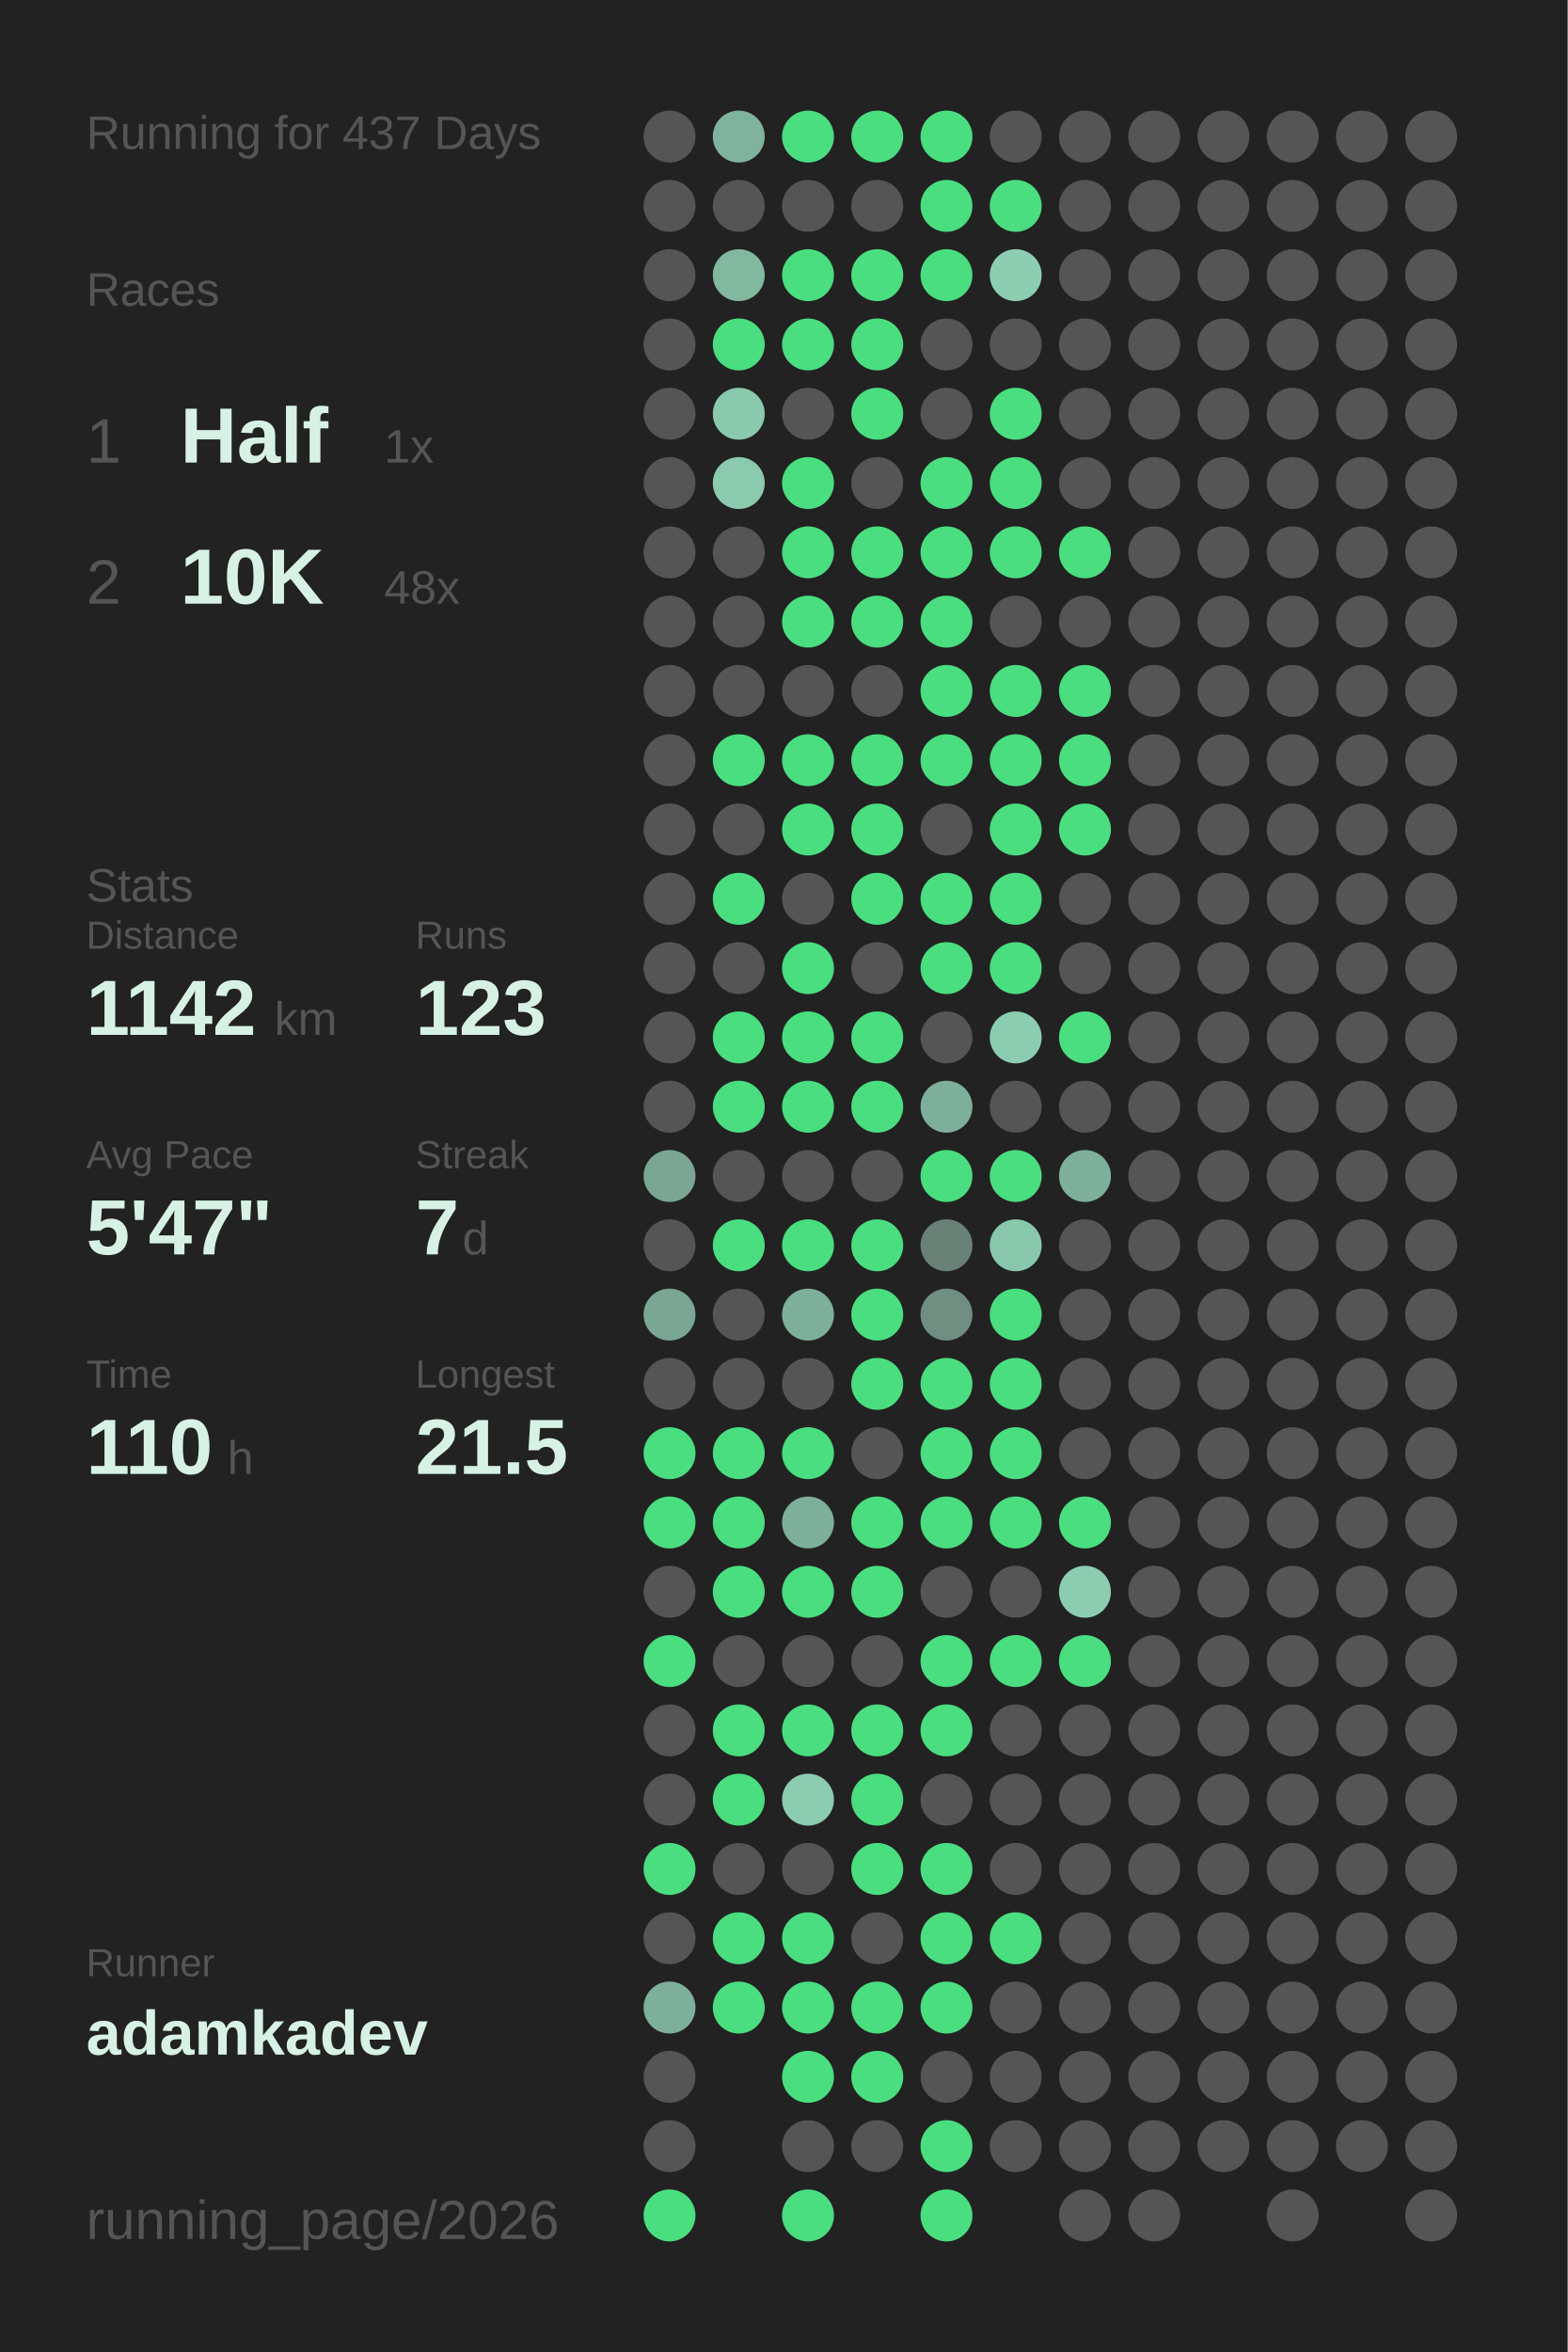
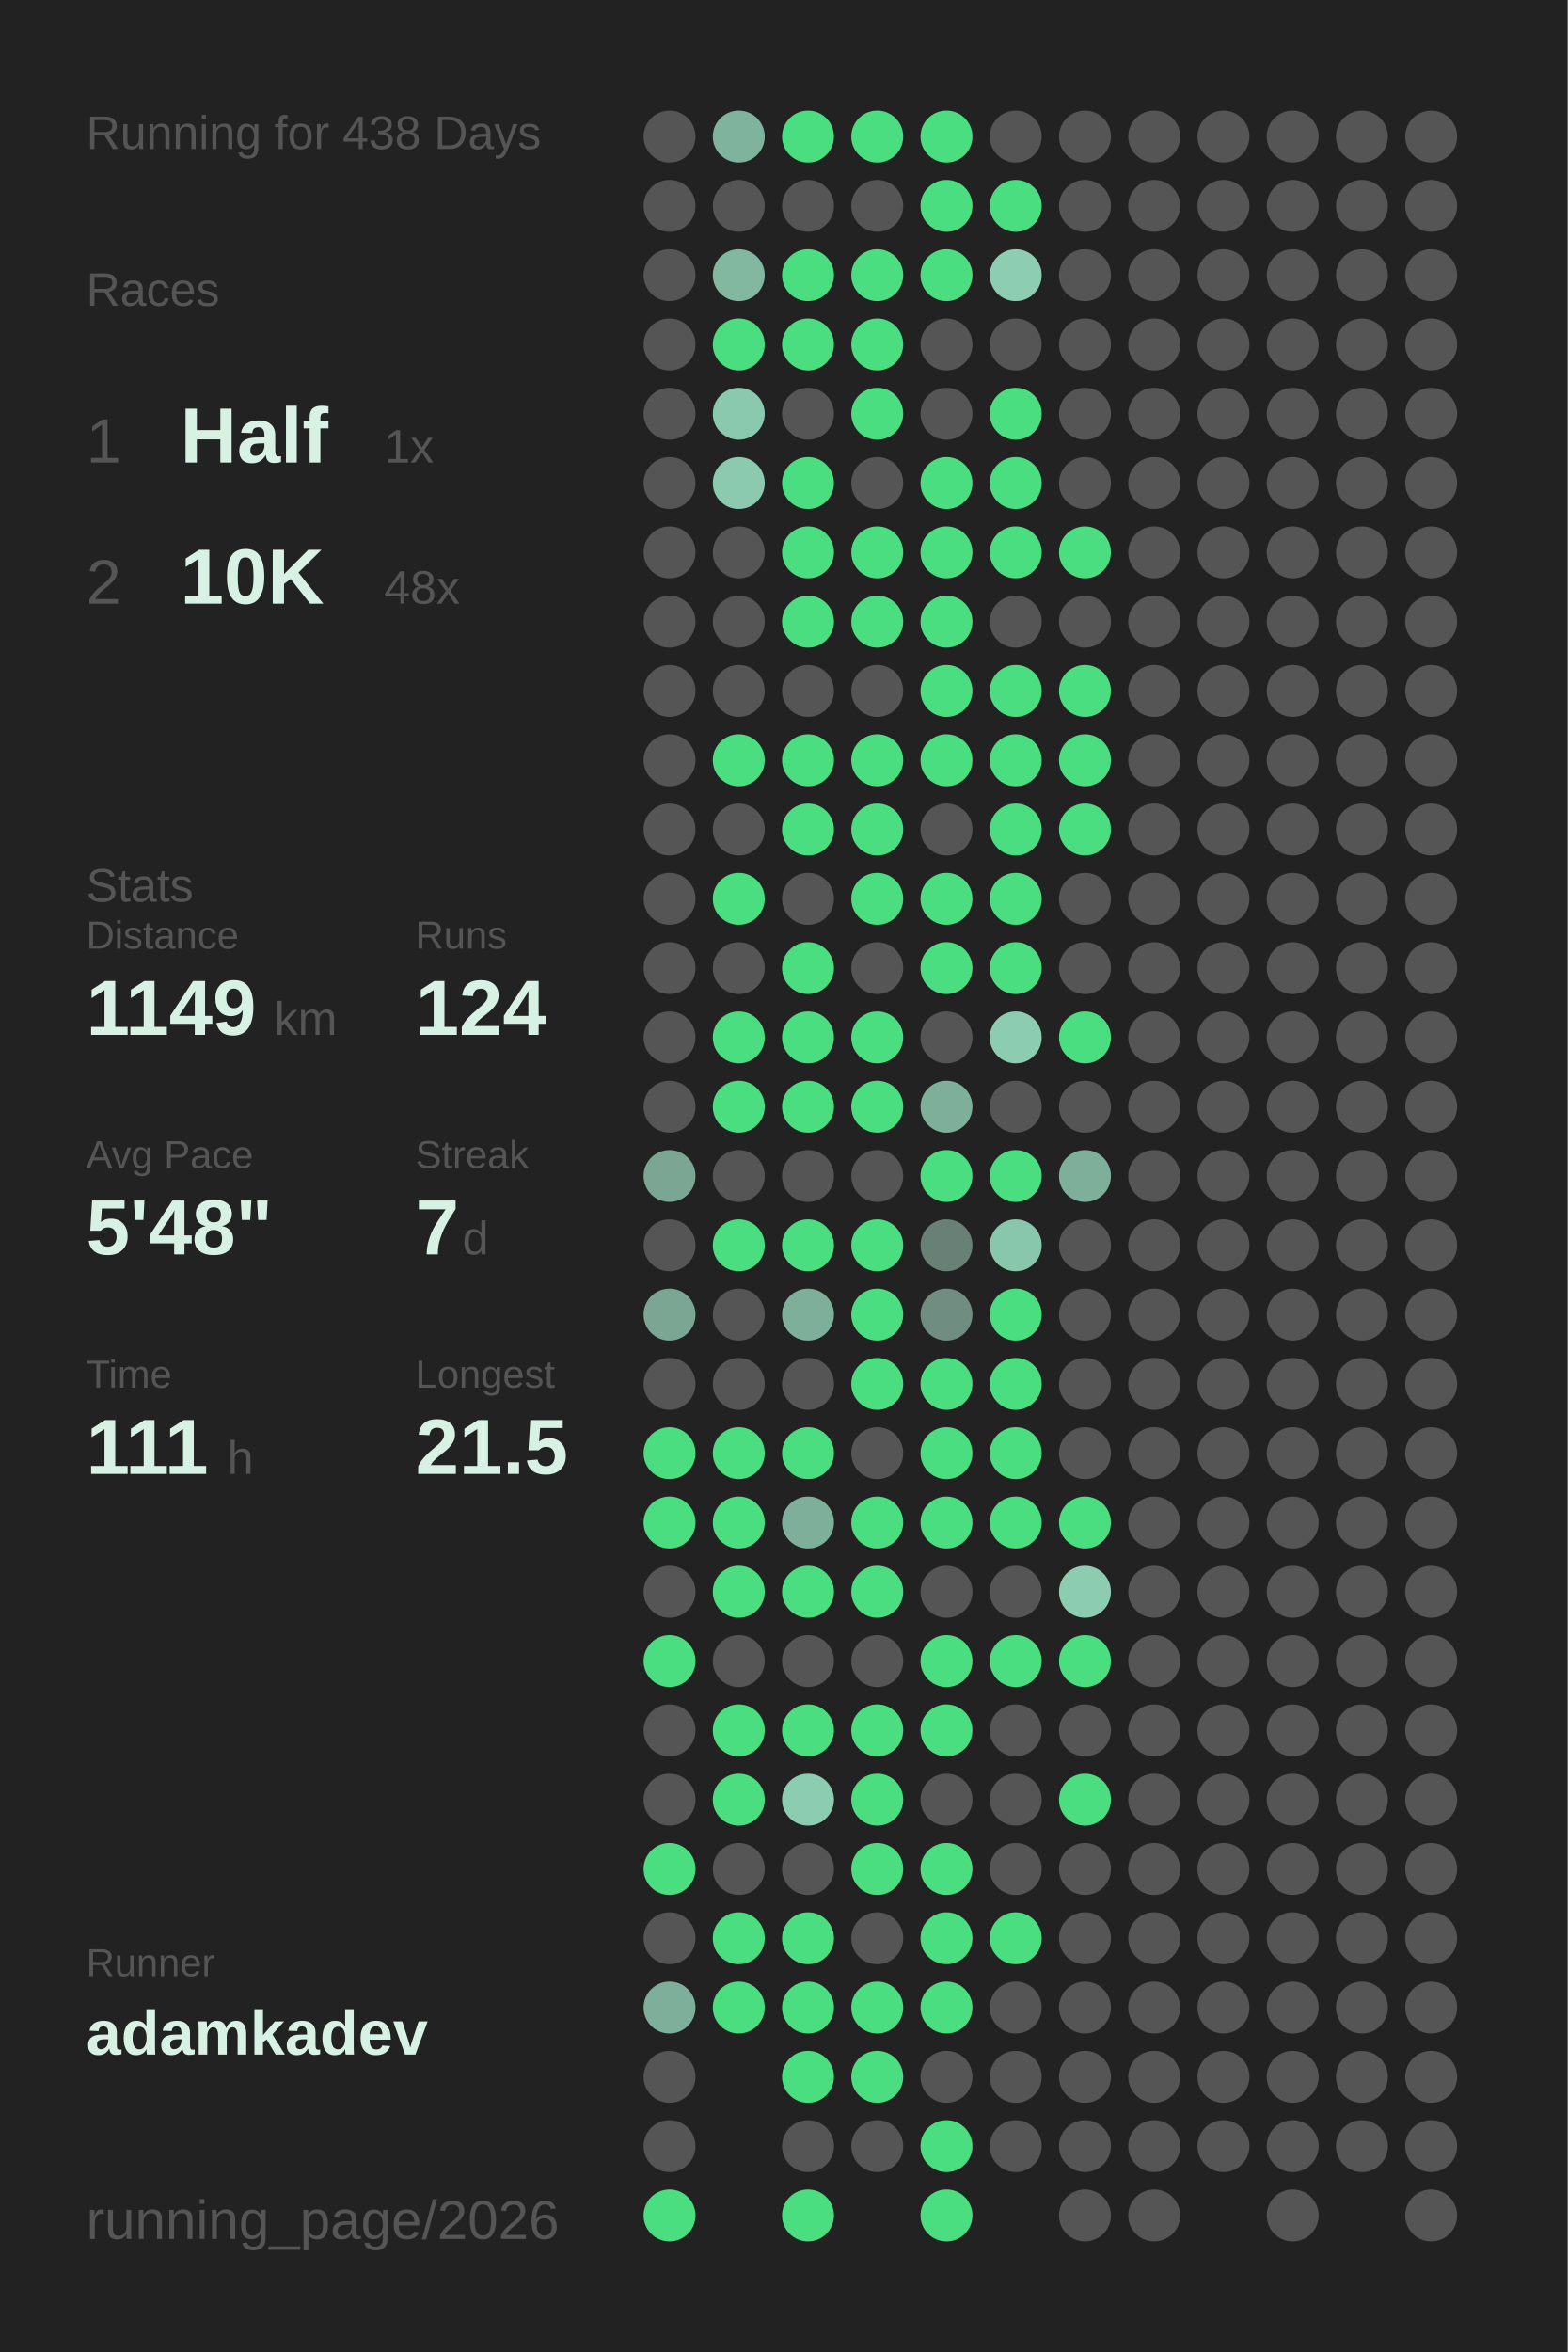
<svg xmlns="http://www.w3.org/2000/svg" baseProfile="full" height="300mm" version="1.1" viewBox="0,0,200,300" width="200mm">
  <defs />
  <rect fill="#222222" height="300" width="200" x="0" y="0" />
-   <text fill="#555555" style="font-size:6px; font-family:Arial;" x="11" y="19">Running for 437 Days</text>
+   <text fill="#555555" style="font-size:6px; font-family:Arial;" x="11" y="19">Running for 438 Days</text>
  <text fill="#555555" style="font-size:6px; font-family:Arial;" x="11" y="39">Races</text>
  <text fill="#555555" style="font-size:8px; font-family:Arial;" x="11" y="59">1</text>
  <text fill="#D7F2E5" style="font-size:10px; font-family:Arial; font-weight:bold;" x="23" y="59">Half</text>
  <text fill="#555555" style="font-size:6px; font-family:Arial;" x="49" y="59">1x</text>
  <text fill="#555555" style="font-size:8px; font-family:Arial;" x="11" y="77">2</text>
  <text fill="#D7F2E5" style="font-size:10px; font-family:Arial; font-weight:bold;" x="23" y="77">10K</text>
  <text fill="#555555" style="font-size:6px; font-family:Arial;" x="49" y="77">48x</text>
  <text fill="#555555" style="font-size:6px; font-family:Arial;" x="11" y="115">Stats</text>
  <text fill="#555555" style="font-size:5px; font-family:Arial;" x="11" y="121">Distance</text>
-   <text fill="#D7F2E5" style="font-size:10px; font-family:Arial; font-weight:bold;" x="11" y="132">1142</text>
+   <text fill="#D7F2E5" style="font-size:10px; font-family:Arial; font-weight:bold;" x="11" y="132">1149</text>
  <text fill="#555555" style="font-size:6px; font-family:Arial;" x="35" y="132">km</text>
  <text fill="#555555" style="font-size:5px; font-family:Arial;" x="53" y="121">Runs</text>
-   <text fill="#D7F2E5" style="font-size:10px; font-family:Arial; font-weight:bold;" x="53" y="132">123</text>
+   <text fill="#D7F2E5" style="font-size:10px; font-family:Arial; font-weight:bold;" x="53" y="132">124</text>
  <text fill="#555555" style="font-size:5px; font-family:Arial;" x="11" y="149">Avg Pace</text>
-   <text fill="#D7F2E5" style="font-size:10px; font-family:Arial; font-weight:bold;" x="11" y="160">5'47"</text>
+   <text fill="#D7F2E5" style="font-size:10px; font-family:Arial; font-weight:bold;" x="11" y="160">5'48"</text>
  <text fill="#555555" style="font-size:5px; font-family:Arial;" x="53" y="149">Streak</text>
  <text fill="#D7F2E5" style="font-size:10px; font-family:Arial; font-weight:bold;" x="53" y="160">7</text>
  <text fill="#555555" style="font-size:6px; font-family:Arial;" x="59" y="160">d</text>
  <text fill="#555555" style="font-size:5px; font-family:Arial;" x="11" y="177">Time</text>
-   <text fill="#D7F2E5" style="font-size:10px; font-family:Arial; font-weight:bold;" x="11" y="188">110</text>
+   <text fill="#D7F2E5" style="font-size:10px; font-family:Arial; font-weight:bold;" x="11" y="188">111</text>
  <text fill="#555555" style="font-size:6px; font-family:Arial;" x="29" y="188">h</text>
  <text fill="#555555" style="font-size:5px; font-family:Arial;" x="53" y="177">Longest</text>
  <text fill="#D7F2E5" style="font-size:10px; font-family:Arial; font-weight:bold;" x="53" y="188">21.5</text>
  <text fill="#555555" style="font-size:5px; font-family:Arial;" x="11" y="252.065">Runner</text>
  <text fill="#D7F2E5" style="font-size:8px; font-family:Arial; font-weight:bold;" x="11" y="262.065">adamkadev</text>
  <text fill="#555555" style="font-size:7px; font-family:Arial;" x="11" y="285.581">running_page/2026</text>
  <circle cx="85.417" cy="17.419" fill="#555555" r="3.312" />
  <circle cx="85.417" cy="26.258" fill="#555555" r="3.312" />
  <circle cx="85.417" cy="35.097" fill="#555555" r="3.312" />
  <circle cx="85.417" cy="43.935" fill="#555555" r="3.312" />
  <circle cx="85.417" cy="52.774" fill="#555555" r="3.312" />
  <circle cx="85.417" cy="61.613" fill="#555555" r="3.312" />
  <circle cx="85.417" cy="70.452" fill="#555555" r="3.312" />
  <circle cx="85.417" cy="79.29" fill="#555555" r="3.312" />
  <circle cx="85.417" cy="88.129" fill="#555555" r="3.312" />
  <circle cx="85.417" cy="96.968" fill="#555555" r="3.312" />
  <circle cx="85.417" cy="105.806" fill="#555555" r="3.312" />
  <circle cx="85.417" cy="114.645" fill="#555555" r="3.312" />
  <circle cx="85.417" cy="123.484" fill="#555555" r="3.312" />
  <circle cx="85.417" cy="132.323" fill="#555555" r="3.312" />
  <circle cx="85.417" cy="141.161" fill="#555555" r="3.312" />
  <circle cx="85.417" cy="150" fill="#7aa693" r="3.312" />
  <circle cx="85.417" cy="158.839" fill="#555555" r="3.312" />
  <circle cx="85.417" cy="167.677" fill="#7aa693" r="3.312" />
  <circle cx="85.417" cy="176.516" fill="#555555" r="3.312" />
  <circle cx="85.417" cy="185.355" fill="#4ADE80" r="3.312" />
  <circle cx="85.417" cy="194.194" fill="#4ADE80" r="3.312" />
  <circle cx="85.417" cy="203.032" fill="#555555" r="3.312" />
  <circle cx="85.417" cy="211.871" fill="#4ADE80" r="3.312" />
  <circle cx="85.417" cy="220.71" fill="#555555" r="3.312" />
  <circle cx="85.417" cy="229.548" fill="#555555" r="3.312" />
  <circle cx="85.417" cy="238.387" fill="#4ADE80" r="3.312" />
  <circle cx="85.417" cy="247.226" fill="#555555" r="3.312" />
  <circle cx="85.417" cy="256.065" fill="#7eaf9a" r="3.312" />
  <circle cx="85.417" cy="264.903" fill="#555555" r="3.312" />
  <circle cx="85.417" cy="273.742" fill="#555555" r="3.312" />
  <circle cx="85.417" cy="282.581" fill="#4ADE80" r="3.312" />
  <circle cx="94.25" cy="17.419" fill="#80b39d" r="3.312" />
  <circle cx="94.25" cy="26.258" fill="#555555" r="3.312" />
  <circle cx="94.25" cy="35.097" fill="#82b7a0" r="3.312" />
  <circle cx="94.25" cy="43.935" fill="#4ADE80" r="3.312" />
  <circle cx="94.25" cy="52.774" fill="#8ac9ae" r="3.312" />
  <circle cx="94.25" cy="61.613" fill="#8bcaaf" r="3.312" />
  <circle cx="94.25" cy="70.452" fill="#555555" r="3.312" />
  <circle cx="94.25" cy="79.29" fill="#555555" r="3.312" />
  <circle cx="94.25" cy="88.129" fill="#555555" r="3.312" />
  <circle cx="94.25" cy="96.968" fill="#4ADE80" r="3.312" />
  <circle cx="94.25" cy="105.806" fill="#555555" r="3.312" />
  <circle cx="94.25" cy="114.645" fill="#4ADE80" r="3.312" />
  <circle cx="94.25" cy="123.484" fill="#555555" r="3.312" />
  <circle cx="94.25" cy="132.323" fill="#4ADE80" r="3.312" />
  <circle cx="94.25" cy="141.161" fill="#4ADE80" r="3.312" />
  <circle cx="94.25" cy="150" fill="#555555" r="3.312" />
  <circle cx="94.25" cy="158.839" fill="#4ADE80" r="3.312" />
  <circle cx="94.25" cy="167.677" fill="#555555" r="3.312" />
  <circle cx="94.25" cy="176.516" fill="#555555" r="3.312" />
  <circle cx="94.25" cy="185.355" fill="#4ADE80" r="3.312" />
  <circle cx="94.25" cy="194.194" fill="#4ADE80" r="3.312" />
  <circle cx="94.25" cy="203.032" fill="#4ADE80" r="3.312" />
  <circle cx="94.25" cy="211.871" fill="#555555" r="3.312" />
  <circle cx="94.25" cy="220.71" fill="#4ADE80" r="3.312" />
  <circle cx="94.25" cy="229.548" fill="#4ADE80" r="3.312" />
  <circle cx="94.25" cy="238.387" fill="#555555" r="3.312" />
  <circle cx="94.25" cy="247.226" fill="#4ADE80" r="3.312" />
  <circle cx="94.25" cy="256.065" fill="#4ADE80" r="3.312" />
  <circle cx="103.083" cy="17.419" fill="#4ADE80" r="3.312" />
  <circle cx="103.083" cy="26.258" fill="#555555" r="3.312" />
  <circle cx="103.083" cy="35.097" fill="#4ADE80" r="3.312" />
  <circle cx="103.083" cy="43.935" fill="#4ADE80" r="3.312" />
  <circle cx="103.083" cy="52.774" fill="#555555" r="3.312" />
  <circle cx="103.083" cy="61.613" fill="#4ADE80" r="3.312" />
  <circle cx="103.083" cy="70.452" fill="#4ADE80" r="3.312" />
  <circle cx="103.083" cy="79.29" fill="#4ADE80" r="3.312" />
  <circle cx="103.083" cy="88.129" fill="#555555" r="3.312" />
  <circle cx="103.083" cy="96.968" fill="#4ADE80" r="3.312" />
  <circle cx="103.083" cy="105.806" fill="#4ADE80" r="3.312" />
  <circle cx="103.083" cy="114.645" fill="#555555" r="3.312" />
  <circle cx="103.083" cy="123.484" fill="#4ADE80" r="3.312" />
  <circle cx="103.083" cy="132.323" fill="#4ADE80" r="3.312" />
  <circle cx="103.083" cy="141.161" fill="#4ADE80" r="3.312" />
  <circle cx="103.083" cy="150" fill="#555555" r="3.312" />
  <circle cx="103.083" cy="158.839" fill="#4ADE80" r="3.312" />
  <circle cx="103.083" cy="167.677" fill="#7eaf9a" r="3.312" />
  <circle cx="103.083" cy="176.516" fill="#555555" r="3.312" />
  <circle cx="103.083" cy="185.355" fill="#4ADE80" r="3.312" />
  <circle cx="103.083" cy="194.194" fill="#7eaf9a" r="3.312" />
  <circle cx="103.083" cy="203.032" fill="#4ADE80" r="3.312" />
  <circle cx="103.083" cy="211.871" fill="#555555" r="3.312" />
  <circle cx="103.083" cy="220.71" fill="#4ADE80" r="3.312" />
  <circle cx="103.083" cy="229.548" fill="#8ccdb2" r="3.312" />
  <circle cx="103.083" cy="238.387" fill="#555555" r="3.312" />
  <circle cx="103.083" cy="247.226" fill="#4ADE80" r="3.312" />
  <circle cx="103.083" cy="256.065" fill="#4ADE80" r="3.312" />
  <circle cx="103.083" cy="264.903" fill="#4ADE80" r="3.312" />
  <circle cx="103.083" cy="273.742" fill="#555555" r="3.312" />
  <circle cx="103.083" cy="282.581" fill="#4ADE80" r="3.312" />
  <circle cx="111.917" cy="17.419" fill="#4ADE80" r="3.312" />
  <circle cx="111.917" cy="26.258" fill="#555555" r="3.312" />
  <circle cx="111.917" cy="35.097" fill="#4ADE80" r="3.312" />
  <circle cx="111.917" cy="43.935" fill="#4ADE80" r="3.312" />
  <circle cx="111.917" cy="52.774" fill="#4ADE80" r="3.312" />
  <circle cx="111.917" cy="61.613" fill="#555555" r="3.312" />
  <circle cx="111.917" cy="70.452" fill="#4ADE80" r="3.312" />
  <circle cx="111.917" cy="79.29" fill="#4ADE80" r="3.312" />
  <circle cx="111.917" cy="88.129" fill="#555555" r="3.312" />
  <circle cx="111.917" cy="96.968" fill="#4ADE80" r="3.312" />
  <circle cx="111.917" cy="105.806" fill="#4ADE80" r="3.312" />
  <circle cx="111.917" cy="114.645" fill="#4ADE80" r="3.312" />
  <circle cx="111.917" cy="123.484" fill="#555555" r="3.312" />
  <circle cx="111.917" cy="132.323" fill="#4ADE80" r="3.312" />
  <circle cx="111.917" cy="141.161" fill="#4ADE80" r="3.312" />
  <circle cx="111.917" cy="150" fill="#555555" r="3.312" />
  <circle cx="111.917" cy="158.839" fill="#4ADE80" r="3.312" />
  <circle cx="111.917" cy="167.677" fill="#4ADE80" r="3.312" />
  <circle cx="111.917" cy="176.516" fill="#4ADE80" r="3.312" />
  <circle cx="111.917" cy="185.355" fill="#555555" r="3.312" />
  <circle cx="111.917" cy="194.194" fill="#4ADE80" r="3.312" />
  <circle cx="111.917" cy="203.032" fill="#4ADE80" r="3.312" />
  <circle cx="111.917" cy="211.871" fill="#555555" r="3.312" />
  <circle cx="111.917" cy="220.71" fill="#4ADE80" r="3.312" />
  <circle cx="111.917" cy="229.548" fill="#4ADE80" r="3.312" />
  <circle cx="111.917" cy="238.387" fill="#4ADE80" r="3.312" />
  <circle cx="111.917" cy="247.226" fill="#555555" r="3.312" />
  <circle cx="111.917" cy="256.065" fill="#4ADE80" r="3.312" />
  <circle cx="111.917" cy="264.903" fill="#4ADE80" r="3.312" />
  <circle cx="111.917" cy="273.742" fill="#555555" r="3.312" />
  <circle cx="120.75" cy="17.419" fill="#4ADE80" r="3.312" />
  <circle cx="120.75" cy="26.258" fill="#4ADE80" r="3.312" />
  <circle cx="120.75" cy="35.097" fill="#4ADE80" r="3.312" />
  <circle cx="120.75" cy="43.935" fill="#555555" r="3.312" />
  <circle cx="120.75" cy="52.774" fill="#555555" r="3.312" />
  <circle cx="120.75" cy="61.613" fill="#4ADE80" r="3.312" />
  <circle cx="120.75" cy="70.452" fill="#4ADE80" r="3.312" />
  <circle cx="120.75" cy="79.29" fill="#4ADE80" r="3.312" />
  <circle cx="120.75" cy="88.129" fill="#4ADE80" r="3.312" />
  <circle cx="120.75" cy="96.968" fill="#4ADE80" r="3.312" />
  <circle cx="120.75" cy="105.806" fill="#555555" r="3.312" />
  <circle cx="120.75" cy="114.645" fill="#4ADE80" r="3.312" />
  <circle cx="120.75" cy="123.484" fill="#4ADE80" r="3.312" />
  <circle cx="120.75" cy="132.323" fill="#555555" r="3.312" />
  <circle cx="120.75" cy="141.161" fill="#7eaf9a" r="3.312" />
  <circle cx="120.75" cy="150" fill="#4ADE80" r="3.312" />
  <circle cx="120.75" cy="158.839" fill="#698076" r="3.312" />
  <circle cx="120.75" cy="167.677" fill="#6f8e81" r="3.312" />
  <circle cx="120.75" cy="176.516" fill="#4ADE80" r="3.312" />
  <circle cx="120.75" cy="185.355" fill="#4ADE80" r="3.312" />
  <circle cx="120.75" cy="194.194" fill="#4ADE80" r="3.312" />
  <circle cx="120.75" cy="203.032" fill="#555555" r="3.312" />
  <circle cx="120.75" cy="211.871" fill="#4ADE80" r="3.312" />
  <circle cx="120.75" cy="220.71" fill="#4ADE80" r="3.312" />
  <circle cx="120.75" cy="229.548" fill="#555555" r="3.312" />
  <circle cx="120.75" cy="238.387" fill="#4ADE80" r="3.312" />
  <circle cx="120.75" cy="247.226" fill="#4ADE80" r="3.312" />
  <circle cx="120.75" cy="256.065" fill="#4ADE80" r="3.312" />
  <circle cx="120.75" cy="264.903" fill="#555555" r="3.312" />
  <circle cx="120.75" cy="273.742" fill="#4ADE80" r="3.312" />
  <circle cx="120.75" cy="282.581" fill="#4ADE80" r="3.312" />
  <circle cx="129.583" cy="17.419" fill="#555555" r="3.312" />
  <circle cx="129.583" cy="26.258" fill="#4ADE80" r="3.312" />
  <circle cx="129.583" cy="35.097" fill="#8dceb2" r="3.312" />
  <circle cx="129.583" cy="43.935" fill="#555555" r="3.312" />
  <circle cx="129.583" cy="52.774" fill="#4ADE80" r="3.312" />
  <circle cx="129.583" cy="61.613" fill="#4ADE80" r="3.312" />
  <circle cx="129.583" cy="70.452" fill="#4ADE80" r="3.312" />
  <circle cx="129.583" cy="79.29" fill="#555555" r="3.312" />
  <circle cx="129.583" cy="88.129" fill="#4ADE80" r="3.312" />
  <circle cx="129.583" cy="96.968" fill="#4ADE80" r="3.312" />
  <circle cx="129.583" cy="105.806" fill="#4ADE80" r="3.312" />
  <circle cx="129.583" cy="114.645" fill="#4ADE80" r="3.312" />
  <circle cx="129.583" cy="123.484" fill="#4ADE80" r="3.312" />
  <circle cx="129.583" cy="132.323" fill="#8ccdb1" r="3.312" />
  <circle cx="129.583" cy="141.161" fill="#555555" r="3.312" />
  <circle cx="129.583" cy="150" fill="#4ADE80" r="3.312" />
  <circle cx="129.583" cy="158.839" fill="#89c7ad" r="3.312" />
  <circle cx="129.583" cy="167.677" fill="#4ADE80" r="3.312" />
  <circle cx="129.583" cy="176.516" fill="#4ADE80" r="3.312" />
  <circle cx="129.583" cy="185.355" fill="#4ADE80" r="3.312" />
  <circle cx="129.583" cy="194.194" fill="#4ADE80" r="3.312" />
  <circle cx="129.583" cy="203.032" fill="#555555" r="3.312" />
  <circle cx="129.583" cy="211.871" fill="#4ADE80" r="3.312" />
  <circle cx="129.583" cy="220.71" fill="#555555" r="3.312" />
  <circle cx="129.583" cy="229.548" fill="#555555" r="3.312" />
  <circle cx="129.583" cy="238.387" fill="#555555" r="3.312" />
  <circle cx="129.583" cy="247.226" fill="#4ADE80" r="3.312" />
  <circle cx="129.583" cy="256.065" fill="#555555" r="3.312" />
  <circle cx="129.583" cy="264.903" fill="#555555" r="3.312" />
  <circle cx="129.583" cy="273.742" fill="#555555" r="3.312" />
  <circle cx="138.417" cy="17.419" fill="#555555" r="3.312" />
  <circle cx="138.417" cy="26.258" fill="#555555" r="3.312" />
  <circle cx="138.417" cy="35.097" fill="#555555" r="3.312" />
  <circle cx="138.417" cy="43.935" fill="#555555" r="3.312" />
  <circle cx="138.417" cy="52.774" fill="#555555" r="3.312" />
  <circle cx="138.417" cy="61.613" fill="#555555" r="3.312" />
  <circle cx="138.417" cy="70.452" fill="#4ADE80" r="3.312" />
  <circle cx="138.417" cy="79.29" fill="#555555" r="3.312" />
  <circle cx="138.417" cy="88.129" fill="#4ADE80" r="3.312" />
  <circle cx="138.417" cy="96.968" fill="#4ADE80" r="3.312" />
  <circle cx="138.417" cy="105.806" fill="#4ADE80" r="3.312" />
  <circle cx="138.417" cy="114.645" fill="#555555" r="3.312" />
  <circle cx="138.417" cy="123.484" fill="#555555" r="3.312" />
  <circle cx="138.417" cy="132.323" fill="#4ADE80" r="3.312" />
  <circle cx="138.417" cy="141.161" fill="#555555" r="3.312" />
  <circle cx="138.417" cy="150" fill="#7eaf9a" r="3.312" />
  <circle cx="138.417" cy="158.839" fill="#555555" r="3.312" />
  <circle cx="138.417" cy="167.677" fill="#555555" r="3.312" />
  <circle cx="138.417" cy="176.516" fill="#555555" r="3.312" />
  <circle cx="138.417" cy="185.355" fill="#555555" r="3.312" />
  <circle cx="138.417" cy="194.194" fill="#4ADE80" r="3.312" />
  <circle cx="138.417" cy="203.032" fill="#8ccdb1" r="3.312" />
  <circle cx="138.417" cy="211.871" fill="#4ADE80" r="3.312" />
  <circle cx="138.417" cy="220.71" fill="#555555" r="3.312" />
-   <circle cx="138.417" cy="229.548" fill="#555555" r="3.312" />
+   <circle cx="138.417" cy="229.548" fill="#4ADE80" r="3.312" />
  <circle cx="138.417" cy="238.387" fill="#555555" r="3.312" />
  <circle cx="138.417" cy="247.226" fill="#555555" r="3.312" />
  <circle cx="138.417" cy="256.065" fill="#555555" r="3.312" />
  <circle cx="138.417" cy="264.903" fill="#555555" r="3.312" />
  <circle cx="138.417" cy="273.742" fill="#555555" r="3.312" />
  <circle cx="138.417" cy="282.581" fill="#555555" r="3.312" />
  <circle cx="147.25" cy="17.419" fill="#555555" r="3.312" />
  <circle cx="147.25" cy="26.258" fill="#555555" r="3.312" />
  <circle cx="147.25" cy="35.097" fill="#555555" r="3.312" />
  <circle cx="147.25" cy="43.935" fill="#555555" r="3.312" />
  <circle cx="147.25" cy="52.774" fill="#555555" r="3.312" />
  <circle cx="147.25" cy="61.613" fill="#555555" r="3.312" />
  <circle cx="147.25" cy="70.452" fill="#555555" r="3.312" />
  <circle cx="147.25" cy="79.29" fill="#555555" r="3.312" />
  <circle cx="147.25" cy="88.129" fill="#555555" r="3.312" />
  <circle cx="147.25" cy="96.968" fill="#555555" r="3.312" />
  <circle cx="147.25" cy="105.806" fill="#555555" r="3.312" />
  <circle cx="147.25" cy="114.645" fill="#555555" r="3.312" />
  <circle cx="147.25" cy="123.484" fill="#555555" r="3.312" />
  <circle cx="147.25" cy="132.323" fill="#555555" r="3.312" />
  <circle cx="147.25" cy="141.161" fill="#555555" r="3.312" />
  <circle cx="147.25" cy="150" fill="#555555" r="3.312" />
  <circle cx="147.25" cy="158.839" fill="#555555" r="3.312" />
  <circle cx="147.25" cy="167.677" fill="#555555" r="3.312" />
  <circle cx="147.25" cy="176.516" fill="#555555" r="3.312" />
  <circle cx="147.25" cy="185.355" fill="#555555" r="3.312" />
  <circle cx="147.25" cy="194.194" fill="#555555" r="3.312" />
  <circle cx="147.25" cy="203.032" fill="#555555" r="3.312" />
  <circle cx="147.25" cy="211.871" fill="#555555" r="3.312" />
  <circle cx="147.25" cy="220.71" fill="#555555" r="3.312" />
  <circle cx="147.25" cy="229.548" fill="#555555" r="3.312" />
  <circle cx="147.25" cy="238.387" fill="#555555" r="3.312" />
  <circle cx="147.25" cy="247.226" fill="#555555" r="3.312" />
  <circle cx="147.25" cy="256.065" fill="#555555" r="3.312" />
  <circle cx="147.25" cy="264.903" fill="#555555" r="3.312" />
  <circle cx="147.25" cy="273.742" fill="#555555" r="3.312" />
  <circle cx="147.25" cy="282.581" fill="#555555" r="3.312" />
  <circle cx="156.083" cy="17.419" fill="#555555" r="3.312" />
  <circle cx="156.083" cy="26.258" fill="#555555" r="3.312" />
  <circle cx="156.083" cy="35.097" fill="#555555" r="3.312" />
  <circle cx="156.083" cy="43.935" fill="#555555" r="3.312" />
  <circle cx="156.083" cy="52.774" fill="#555555" r="3.312" />
  <circle cx="156.083" cy="61.613" fill="#555555" r="3.312" />
  <circle cx="156.083" cy="70.452" fill="#555555" r="3.312" />
  <circle cx="156.083" cy="79.29" fill="#555555" r="3.312" />
  <circle cx="156.083" cy="88.129" fill="#555555" r="3.312" />
  <circle cx="156.083" cy="96.968" fill="#555555" r="3.312" />
  <circle cx="156.083" cy="105.806" fill="#555555" r="3.312" />
  <circle cx="156.083" cy="114.645" fill="#555555" r="3.312" />
  <circle cx="156.083" cy="123.484" fill="#555555" r="3.312" />
  <circle cx="156.083" cy="132.323" fill="#555555" r="3.312" />
  <circle cx="156.083" cy="141.161" fill="#555555" r="3.312" />
  <circle cx="156.083" cy="150" fill="#555555" r="3.312" />
  <circle cx="156.083" cy="158.839" fill="#555555" r="3.312" />
  <circle cx="156.083" cy="167.677" fill="#555555" r="3.312" />
  <circle cx="156.083" cy="176.516" fill="#555555" r="3.312" />
  <circle cx="156.083" cy="185.355" fill="#555555" r="3.312" />
  <circle cx="156.083" cy="194.194" fill="#555555" r="3.312" />
  <circle cx="156.083" cy="203.032" fill="#555555" r="3.312" />
  <circle cx="156.083" cy="211.871" fill="#555555" r="3.312" />
  <circle cx="156.083" cy="220.71" fill="#555555" r="3.312" />
  <circle cx="156.083" cy="229.548" fill="#555555" r="3.312" />
  <circle cx="156.083" cy="238.387" fill="#555555" r="3.312" />
  <circle cx="156.083" cy="247.226" fill="#555555" r="3.312" />
  <circle cx="156.083" cy="256.065" fill="#555555" r="3.312" />
  <circle cx="156.083" cy="264.903" fill="#555555" r="3.312" />
  <circle cx="156.083" cy="273.742" fill="#555555" r="3.312" />
  <circle cx="164.917" cy="17.419" fill="#555555" r="3.312" />
  <circle cx="164.917" cy="26.258" fill="#555555" r="3.312" />
  <circle cx="164.917" cy="35.097" fill="#555555" r="3.312" />
  <circle cx="164.917" cy="43.935" fill="#555555" r="3.312" />
  <circle cx="164.917" cy="52.774" fill="#555555" r="3.312" />
  <circle cx="164.917" cy="61.613" fill="#555555" r="3.312" />
  <circle cx="164.917" cy="70.452" fill="#555555" r="3.312" />
  <circle cx="164.917" cy="79.29" fill="#555555" r="3.312" />
  <circle cx="164.917" cy="88.129" fill="#555555" r="3.312" />
  <circle cx="164.917" cy="96.968" fill="#555555" r="3.312" />
  <circle cx="164.917" cy="105.806" fill="#555555" r="3.312" />
  <circle cx="164.917" cy="114.645" fill="#555555" r="3.312" />
  <circle cx="164.917" cy="123.484" fill="#555555" r="3.312" />
  <circle cx="164.917" cy="132.323" fill="#555555" r="3.312" />
  <circle cx="164.917" cy="141.161" fill="#555555" r="3.312" />
  <circle cx="164.917" cy="150" fill="#555555" r="3.312" />
  <circle cx="164.917" cy="158.839" fill="#555555" r="3.312" />
  <circle cx="164.917" cy="167.677" fill="#555555" r="3.312" />
  <circle cx="164.917" cy="176.516" fill="#555555" r="3.312" />
  <circle cx="164.917" cy="185.355" fill="#555555" r="3.312" />
  <circle cx="164.917" cy="194.194" fill="#555555" r="3.312" />
  <circle cx="164.917" cy="203.032" fill="#555555" r="3.312" />
  <circle cx="164.917" cy="211.871" fill="#555555" r="3.312" />
  <circle cx="164.917" cy="220.71" fill="#555555" r="3.312" />
  <circle cx="164.917" cy="229.548" fill="#555555" r="3.312" />
  <circle cx="164.917" cy="238.387" fill="#555555" r="3.312" />
  <circle cx="164.917" cy="247.226" fill="#555555" r="3.312" />
  <circle cx="164.917" cy="256.065" fill="#555555" r="3.312" />
  <circle cx="164.917" cy="264.903" fill="#555555" r="3.312" />
  <circle cx="164.917" cy="273.742" fill="#555555" r="3.312" />
  <circle cx="164.917" cy="282.581" fill="#555555" r="3.312" />
  <circle cx="173.75" cy="17.419" fill="#555555" r="3.312" />
  <circle cx="173.75" cy="26.258" fill="#555555" r="3.312" />
  <circle cx="173.75" cy="35.097" fill="#555555" r="3.312" />
  <circle cx="173.75" cy="43.935" fill="#555555" r="3.312" />
  <circle cx="173.75" cy="52.774" fill="#555555" r="3.312" />
  <circle cx="173.75" cy="61.613" fill="#555555" r="3.312" />
  <circle cx="173.75" cy="70.452" fill="#555555" r="3.312" />
  <circle cx="173.75" cy="79.29" fill="#555555" r="3.312" />
  <circle cx="173.75" cy="88.129" fill="#555555" r="3.312" />
  <circle cx="173.75" cy="96.968" fill="#555555" r="3.312" />
  <circle cx="173.75" cy="105.806" fill="#555555" r="3.312" />
  <circle cx="173.75" cy="114.645" fill="#555555" r="3.312" />
  <circle cx="173.75" cy="123.484" fill="#555555" r="3.312" />
  <circle cx="173.75" cy="132.323" fill="#555555" r="3.312" />
  <circle cx="173.75" cy="141.161" fill="#555555" r="3.312" />
  <circle cx="173.75" cy="150" fill="#555555" r="3.312" />
  <circle cx="173.75" cy="158.839" fill="#555555" r="3.312" />
  <circle cx="173.75" cy="167.677" fill="#555555" r="3.312" />
  <circle cx="173.75" cy="176.516" fill="#555555" r="3.312" />
  <circle cx="173.75" cy="185.355" fill="#555555" r="3.312" />
  <circle cx="173.75" cy="194.194" fill="#555555" r="3.312" />
  <circle cx="173.75" cy="203.032" fill="#555555" r="3.312" />
  <circle cx="173.75" cy="211.871" fill="#555555" r="3.312" />
  <circle cx="173.75" cy="220.71" fill="#555555" r="3.312" />
  <circle cx="173.75" cy="229.548" fill="#555555" r="3.312" />
  <circle cx="173.75" cy="238.387" fill="#555555" r="3.312" />
  <circle cx="173.75" cy="247.226" fill="#555555" r="3.312" />
  <circle cx="173.75" cy="256.065" fill="#555555" r="3.312" />
  <circle cx="173.75" cy="264.903" fill="#555555" r="3.312" />
  <circle cx="173.75" cy="273.742" fill="#555555" r="3.312" />
  <circle cx="182.583" cy="17.419" fill="#555555" r="3.312" />
  <circle cx="182.583" cy="26.258" fill="#555555" r="3.312" />
  <circle cx="182.583" cy="35.097" fill="#555555" r="3.312" />
  <circle cx="182.583" cy="43.935" fill="#555555" r="3.312" />
  <circle cx="182.583" cy="52.774" fill="#555555" r="3.312" />
  <circle cx="182.583" cy="61.613" fill="#555555" r="3.312" />
  <circle cx="182.583" cy="70.452" fill="#555555" r="3.312" />
  <circle cx="182.583" cy="79.29" fill="#555555" r="3.312" />
  <circle cx="182.583" cy="88.129" fill="#555555" r="3.312" />
  <circle cx="182.583" cy="96.968" fill="#555555" r="3.312" />
  <circle cx="182.583" cy="105.806" fill="#555555" r="3.312" />
  <circle cx="182.583" cy="114.645" fill="#555555" r="3.312" />
  <circle cx="182.583" cy="123.484" fill="#555555" r="3.312" />
  <circle cx="182.583" cy="132.323" fill="#555555" r="3.312" />
  <circle cx="182.583" cy="141.161" fill="#555555" r="3.312" />
  <circle cx="182.583" cy="150" fill="#555555" r="3.312" />
  <circle cx="182.583" cy="158.839" fill="#555555" r="3.312" />
  <circle cx="182.583" cy="167.677" fill="#555555" r="3.312" />
  <circle cx="182.583" cy="176.516" fill="#555555" r="3.312" />
  <circle cx="182.583" cy="185.355" fill="#555555" r="3.312" />
  <circle cx="182.583" cy="194.194" fill="#555555" r="3.312" />
  <circle cx="182.583" cy="203.032" fill="#555555" r="3.312" />
  <circle cx="182.583" cy="211.871" fill="#555555" r="3.312" />
  <circle cx="182.583" cy="220.71" fill="#555555" r="3.312" />
  <circle cx="182.583" cy="229.548" fill="#555555" r="3.312" />
  <circle cx="182.583" cy="238.387" fill="#555555" r="3.312" />
  <circle cx="182.583" cy="247.226" fill="#555555" r="3.312" />
  <circle cx="182.583" cy="256.065" fill="#555555" r="3.312" />
  <circle cx="182.583" cy="264.903" fill="#555555" r="3.312" />
  <circle cx="182.583" cy="273.742" fill="#555555" r="3.312" />
  <circle cx="182.583" cy="282.581" fill="#555555" r="3.312" />
</svg>
